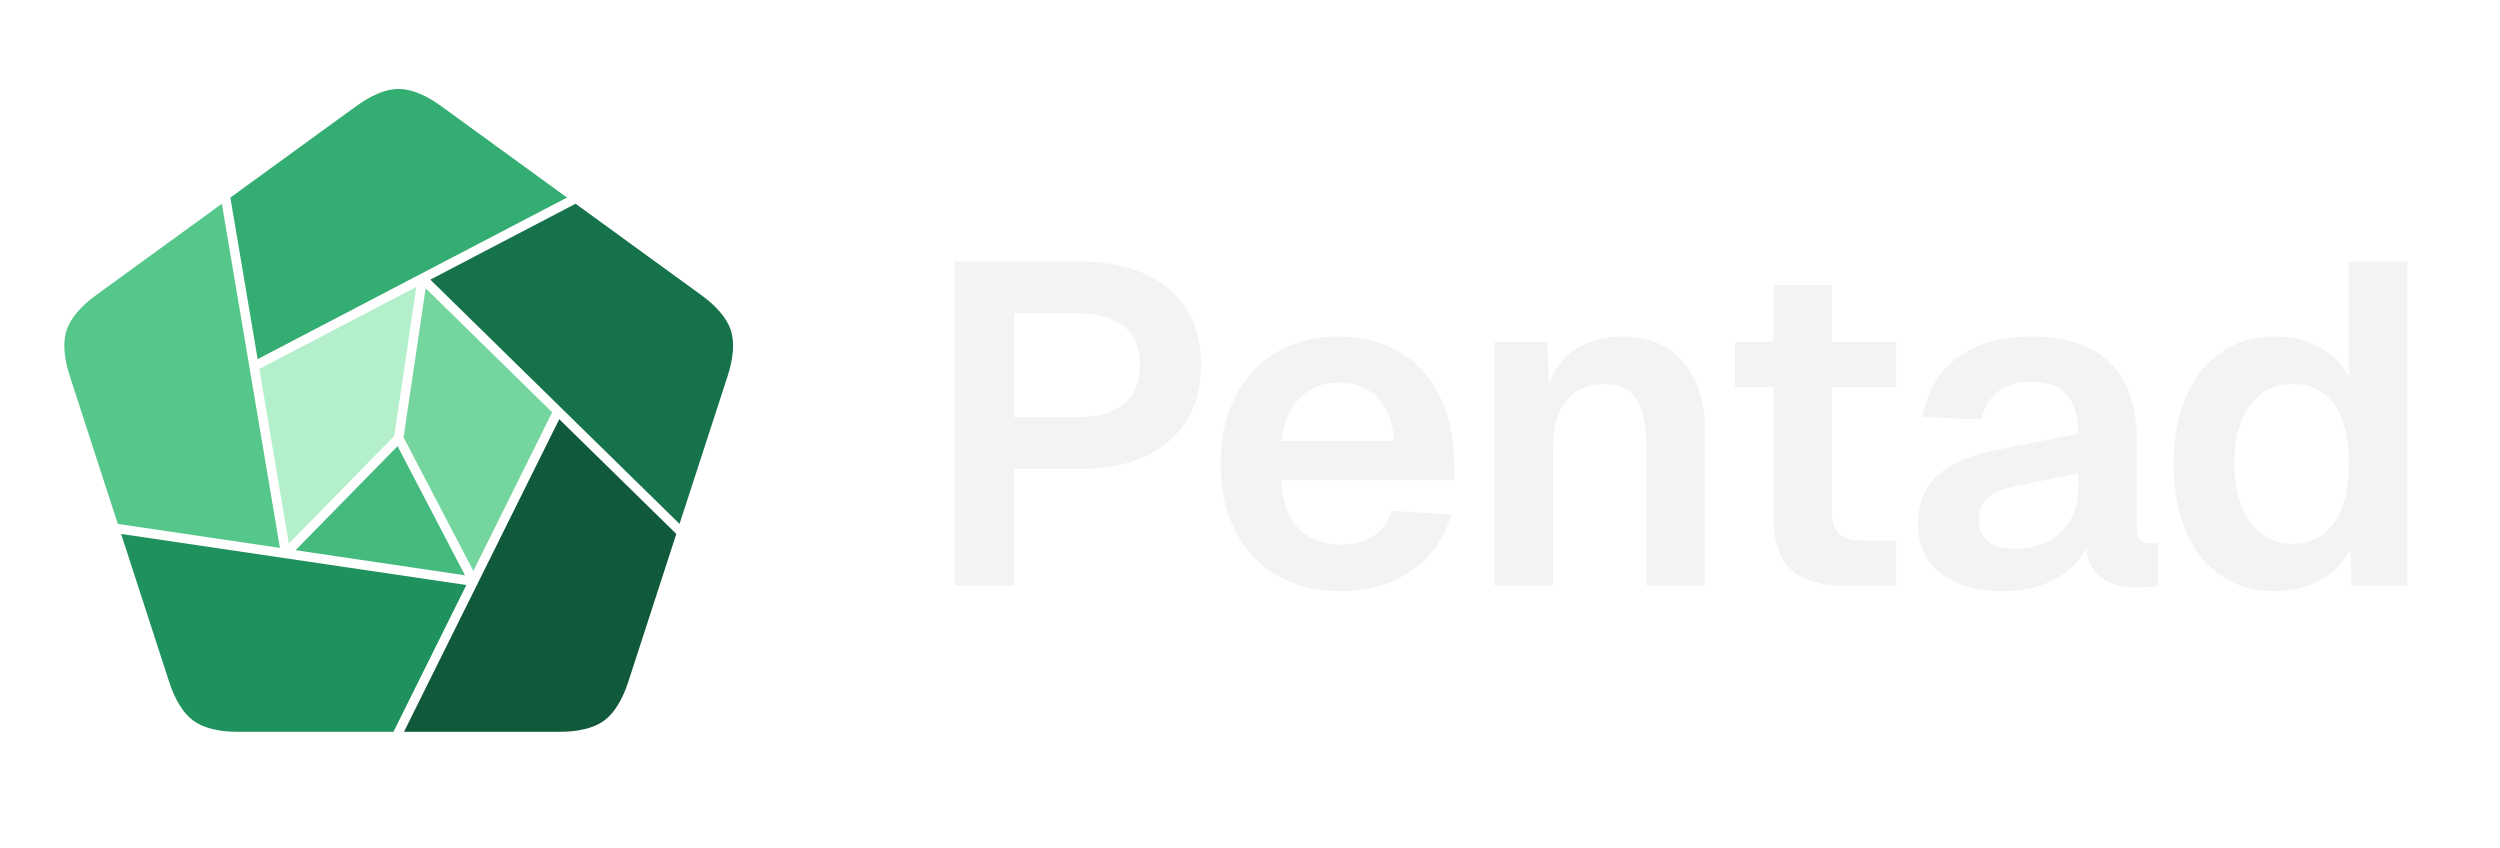
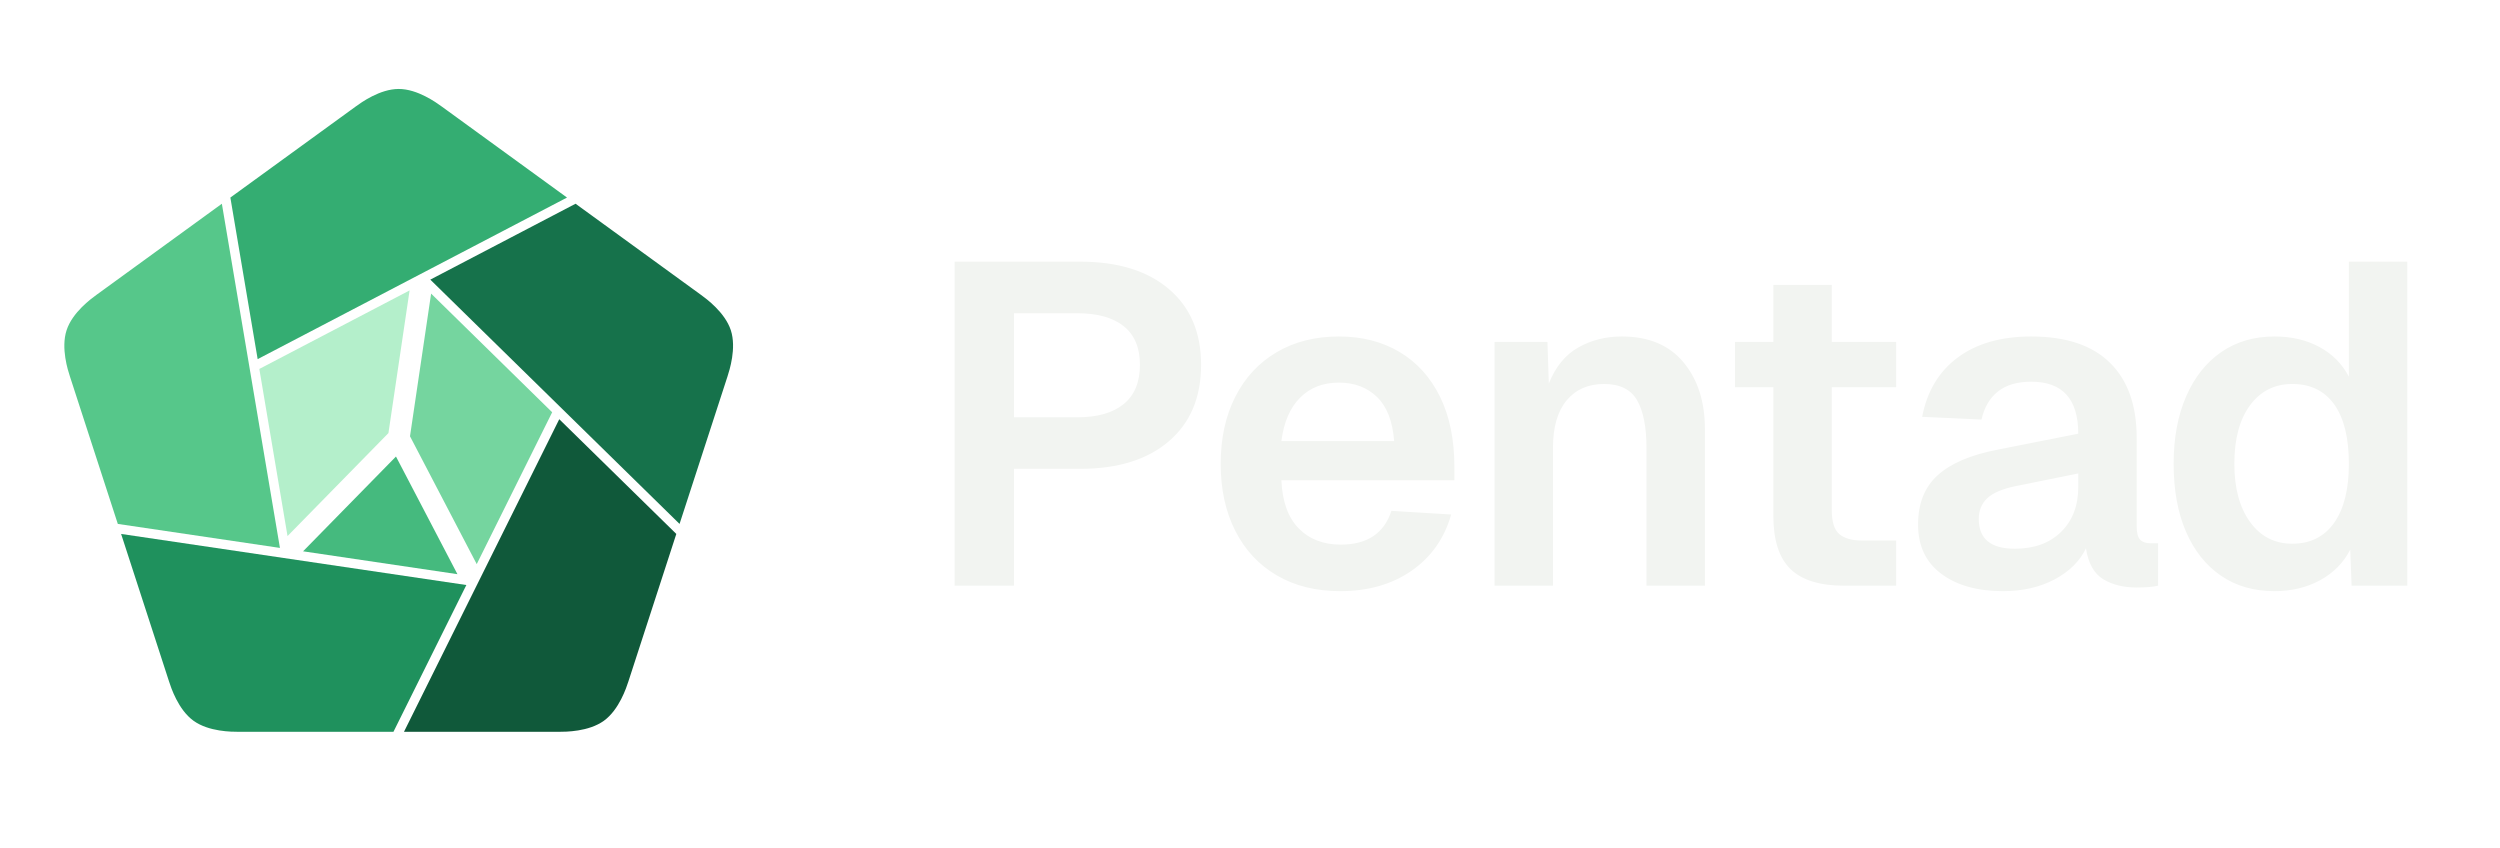
<svg xmlns="http://www.w3.org/2000/svg" viewBox="0 0 493.78 167.36" width="493.78" height="167.36" role="img" aria-label="Pentad">
  <path fill="#16724B" d="M113.68 40.24L138.45 58.24C139.47 58.98 143.19 61.69 144.35 65.23C145.5 68.78 144.07 73.16 143.69 74.35L134.22 103.48L84.99 55.23Z" />
  <path fill="#10593A" d="M133.58 105.46L124.12 134.58C123.73 135.78 122.3 140.16 119.29 142.35C116.27 144.54 111.67 144.54 110.41 144.54L79.79 144.54L110.46 82.8Z" />
  <path fill="#1F915D" d="M77.71 144.54L47.08 144.54C45.83 144.54 41.22 144.54 38.21 142.35C35.19 140.16 33.77 135.78 33.38 134.58L23.92 105.46L92.11 115.55Z" />
  <path fill="#56C78A" d="M23.27 103.48L13.81 74.35C13.42 73.16 12 68.78 13.15 65.23C14.3 61.69 18.03 58.98 19.05 58.24L43.82 40.24L55.29 108.22Z" />
  <path fill="#34AD72" d="M45.5 39.02L70.28 21.02C71.3 20.28 75.02 17.57 78.75 17.57C82.47 17.57 86.2 20.28 87.22 21.02L111.99 39.02L50.89 70.93Z" />
-   <path fill="#75D59F" d="M79.71 86.38L84.07 56.94L109.06 81.43L93.49 112.77Z" />
-   <path fill="#45BA7E" d="M78.52 88.12L91.84 113.63L58.37 108.67Z" />
-   <path fill="#B4EFCB" d="M77.87 86.11L57.04 107.37L51.22 72.87L82.23 56.67Z" />
+   <path fill="#75D59F" d="M80.98 86.17L85.15 57.99L109.06 81.43L94.16 111.42Z" />
+   <path fill="#45BA7E" d="M78.21 90.17L90.35 113.41L59.86 108.89Z" />
+   <path fill="#B4EFCB" d="M76.72 85.54L56.79 105.88L51.22 72.87L80.9 57.36Z" />
  <path fill="#F2F4F1" d="M188.55 115.68V51.68H213.34Q224.52 51.68 230.87 57.09Q237.23 62.5 237.23 72.05Q237.23 81.7 230.87 87.15Q224.52 92.6 213.34 92.6H200.27V115.68ZM200.27 82.42H212.8Q218.75 82.42 221.95 79.8Q225.15 77.19 225.15 72.05Q225.15 67 221.95 64.43Q218.75 61.87 212.8 61.87H200.27ZM264.72 116.76Q257.51 116.76 252.19 113.65Q246.87 110.54 243.99 104.86Q241.1 99.18 241.1 91.61Q241.1 84.04 243.99 78.36Q246.87 72.68 252.15 69.57Q257.42 66.46 264.45 66.46Q271.3 66.46 276.44 69.53Q281.58 72.59 284.42 78.36Q287.26 84.13 287.26 92.24V94.86H253.09Q253.36 101.17 256.52 104.37Q259.67 107.57 264.81 107.57Q272.65 107.57 274.82 100.9L286.62 101.62Q284.64 108.65 278.83 112.71Q273.01 116.76 264.72 116.76ZM253.09 87.11H275.36Q274.91 81.25 271.98 78.41Q269.05 75.57 264.45 75.57Q259.76 75.57 256.79 78.54Q253.81 81.52 253.09 87.11ZM295.19 115.68V67.54H305.64L305.91 75.75Q307.9 70.79 311.73 68.63Q315.56 66.46 320.34 66.46Q328.27 66.46 332.51 71.56Q336.74 76.65 336.74 84.76V115.68H325.2V88.46Q325.2 82.33 323.36 79.08Q321.51 75.84 316.82 75.84Q312.13 75.84 309.43 79.08Q306.73 82.33 306.73 88.46V115.68ZM364.24 115.68Q357.02 115.68 353.64 112.39Q350.26 109.1 350.26 101.89V76.47H342.69V67.54H350.26V56.28H361.8V67.54H374.51V76.47H361.8V100.81Q361.8 104.23 363.29 105.49Q364.78 106.76 367.75 106.76H374.51V115.68ZM395.6 116.76Q388.03 116.76 383.44 113.34Q378.84 109.91 378.84 103.6Q378.84 97.38 382.71 93.87Q386.59 90.35 394.52 88.82L410.48 85.66Q410.48 75.39 401.19 75.39Q397.05 75.39 394.61 77.33Q392.18 79.26 391.37 82.87L379.65 82.33Q381.09 74.76 386.68 70.61Q392.27 66.46 401.19 66.46Q411.47 66.46 416.74 71.65Q422.02 76.83 422.02 86.47V103.96Q422.02 105.85 422.69 106.58Q423.37 107.3 424.72 107.3H426.25V115.68Q424.72 116.04 422.02 116.04Q418.14 116.04 415.44 114.42Q412.73 112.8 412.01 108.38V108.29Q410.21 112.07 405.84 114.42Q401.46 116.76 395.6 116.76ZM397.95 108.38Q403.72 108.38 407.1 105.04Q410.48 101.71 410.48 96.21V93.51L398.04 96.03Q394.16 96.84 392.49 98.42Q390.83 100 390.83 102.52Q390.83 108.38 397.95 108.38ZM449.24 116.76Q443.11 116.76 438.65 113.7Q434.19 110.63 431.75 105Q429.32 99.36 429.32 91.61Q429.32 83.95 431.8 78.27Q434.28 72.59 438.74 69.53Q443.2 66.46 449.24 66.46Q454.29 66.46 458.12 68.54Q461.95 70.61 463.93 74.4V51.68H475.47V115.68H464.47L464.2 108.56Q462.22 112.43 458.25 114.6Q454.29 116.76 449.24 116.76ZM452.75 107.39Q458.07 107.39 461 103.29Q463.93 99.18 463.93 91.61Q463.93 83.95 461.05 79.89Q458.16 75.84 452.75 75.84Q447.53 75.84 444.42 80.03Q441.31 84.22 441.31 91.61Q441.31 98.82 444.42 103.11Q447.53 107.39 452.75 107.39Z" />
</svg>
